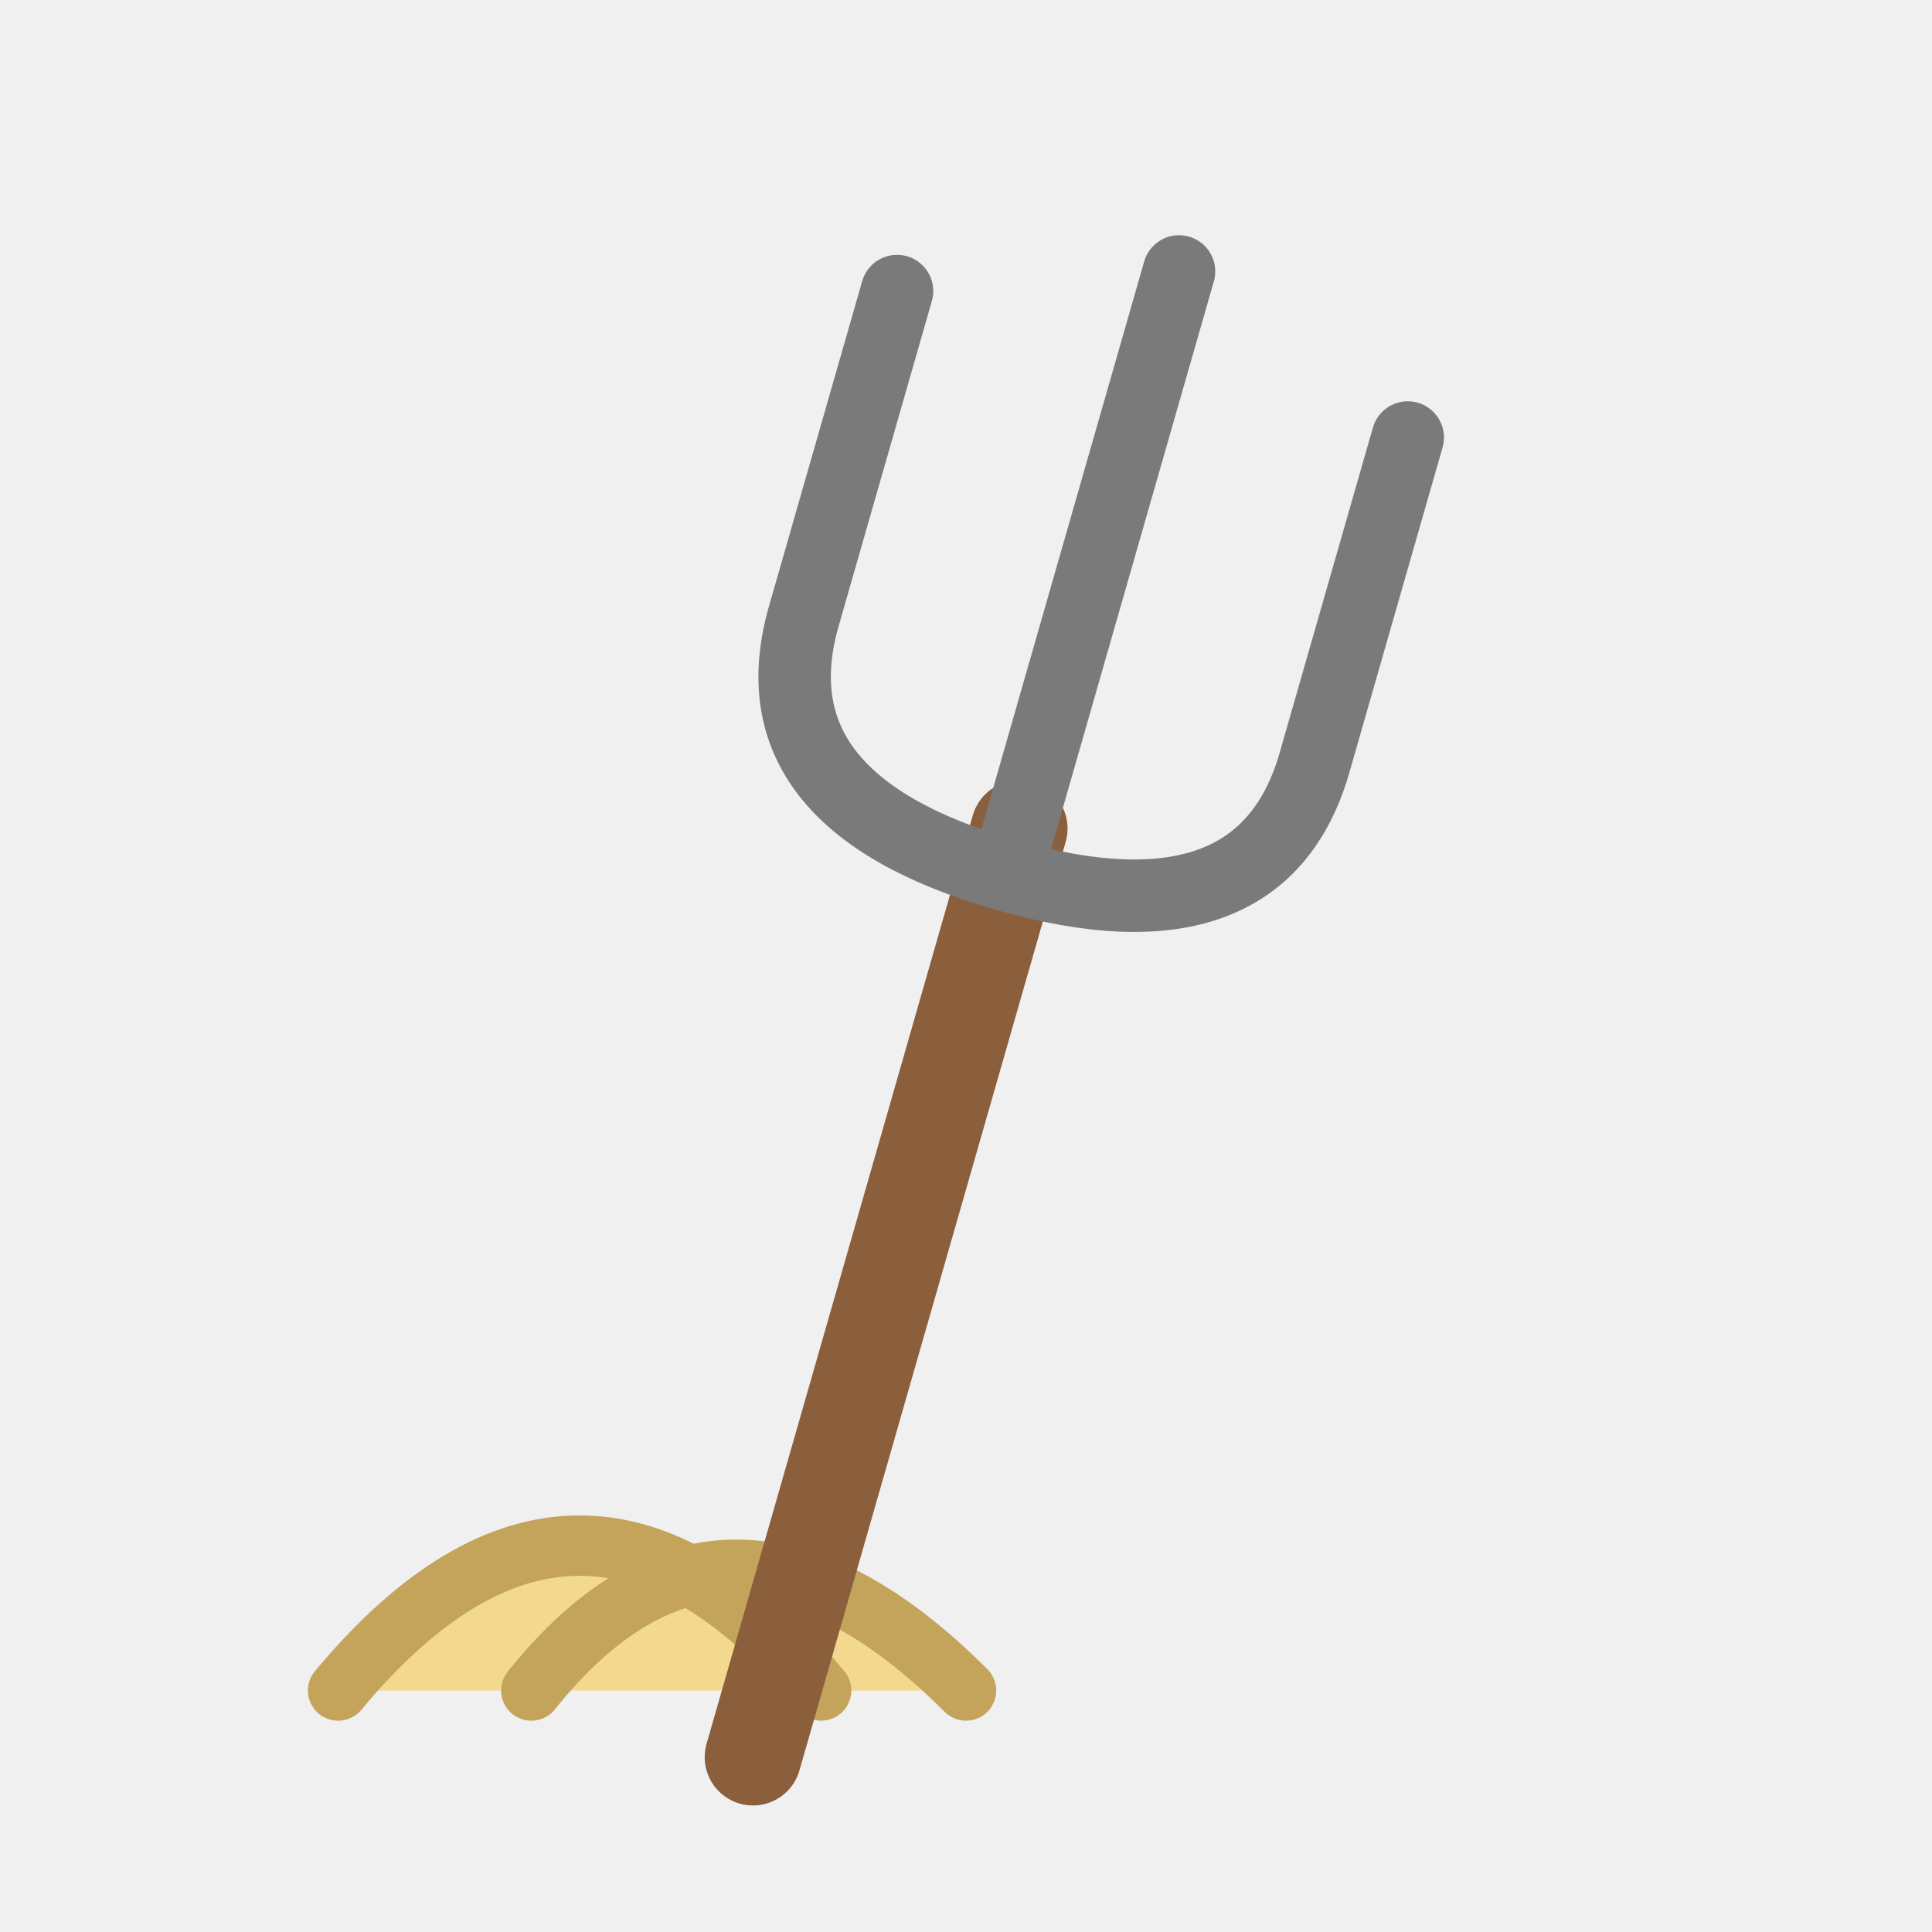
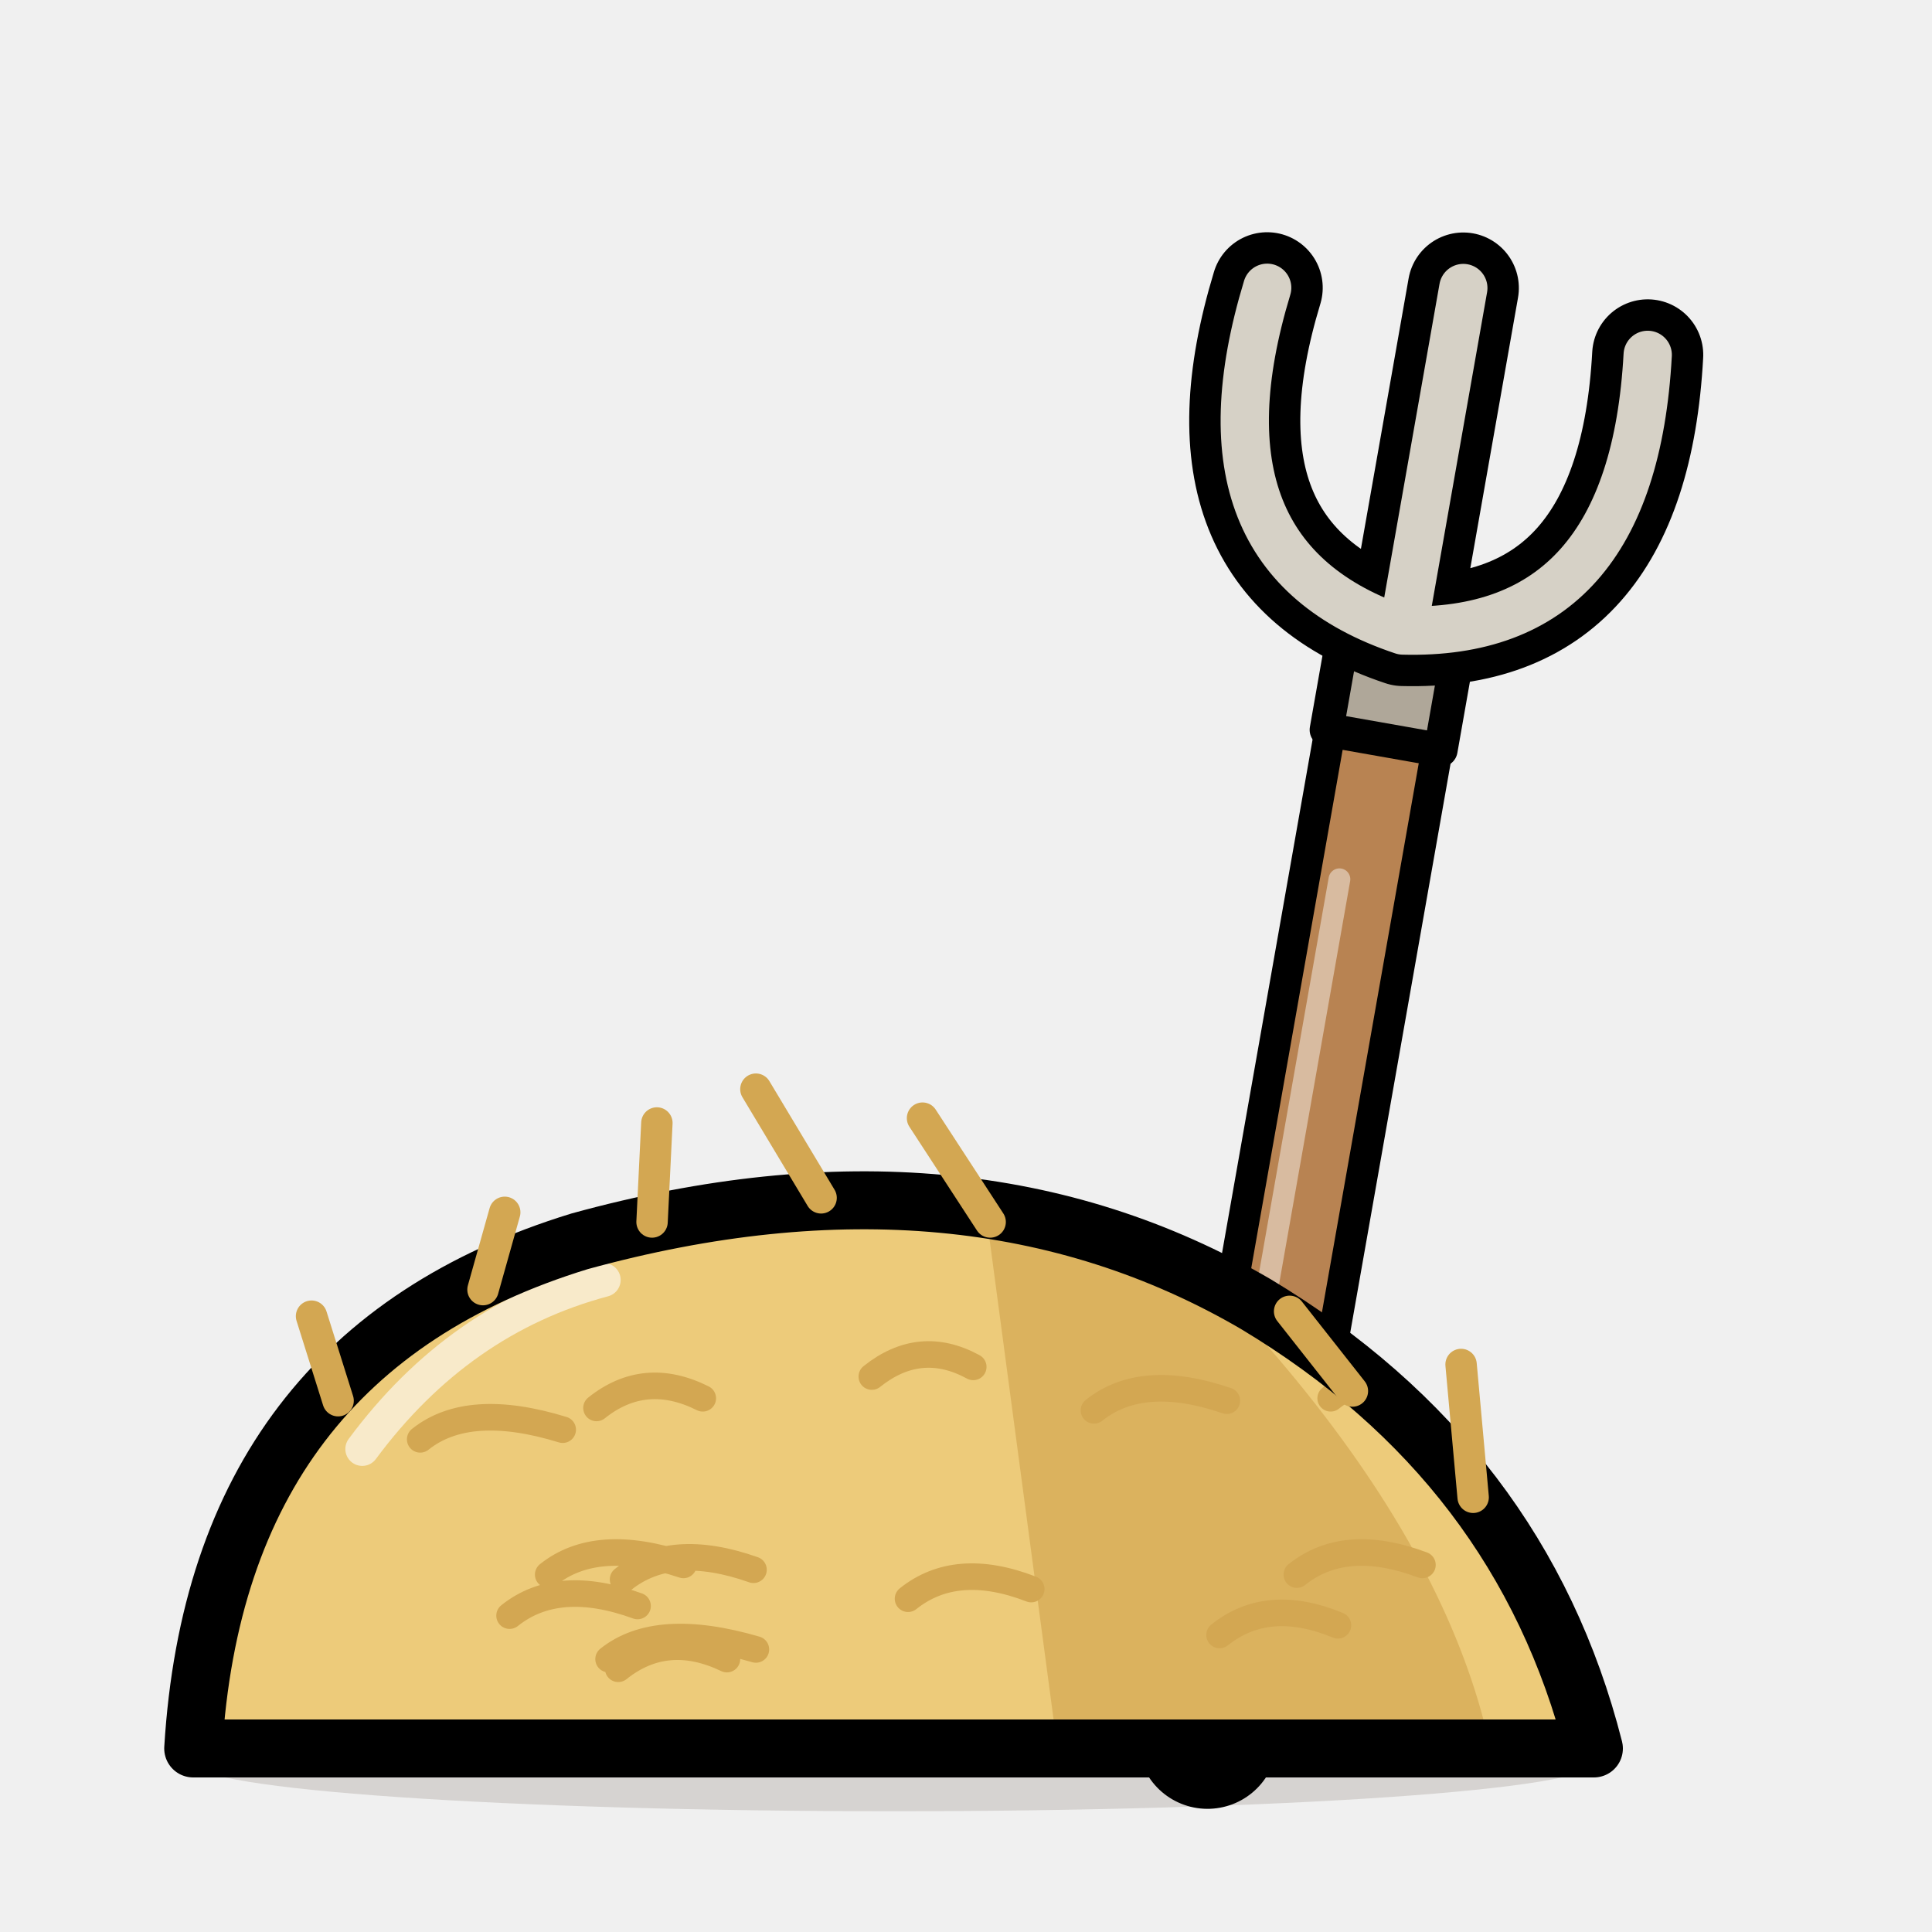
- <svg xmlns="http://www.w3.org/2000/svg" viewBox="0 0 80 80" role="img" aria-label="Pitchfork / 干草叉">
-   <style>.pastoral-sway{animation:pastoral-sway 3.6s ease-in-out infinite;transform-box:fill-box;transform-origin:50% 100%}@keyframes pastoral-sway{0%,100%{transform:rotate(-4deg)}50%{transform:rotate(4deg)}}@media (prefers-reduced-motion:reduce){.pastoral-float,.pastoral-sway,.pastoral-spin,.pastoral-pulse,.pastoral-pop,.pastoral-drip{animation:none!important}}</style>
-   <g class="pastoral-sway">
-     <path d="M14 70 Q24 58 34 70 M22 70 Q30 60 40 70" fill="#F2D98D" stroke="#C4A35A" stroke-width="2.5" stroke-linecap="round" stroke-linejoin="round" />
-     <g transform="rotate(16 40 42)">
-       <path d="M40 74 V34" fill="none" stroke="#8B5E3C" stroke-width="4" stroke-linecap="round" stroke-linejoin="round" />
-       <path d="M29 14 V28 Q29 36 40 36 Q51 36 51 28 V14 M40 36 V10" fill="none" stroke="#7A7A7A" stroke-width="3" stroke-linecap="round" stroke-linejoin="round" />
+ <svg xmlns="http://www.w3.org/2000/svg" id="pastoral-pitchfork-root" viewBox="0 0 80 80" role="img" aria-label="Pitchfork / 干草叉" stroke-linecap="round" stroke-linejoin="round">
+   <style>#pastoral-pitchfork-root,#pastoral-pitchfork-root g{animation-play-state:inherit}.pastoral-pitchfork-motion{animation:pastoral-pitchfork-sway 3.8s ease-in-out infinite;animation-play-state:inherit;transform-box:view-box;transform-origin:50px 72px}@keyframes pastoral-pitchfork-sway{0%,100%{transform:rotate(-3deg)}50%{transform:rotate(3deg)}}@media (prefers-reduced-motion:reduce){.pastoral-pitchfork-motion{animation:none!important;transform:none!important}}</style>
+   <defs>
+     <path id="pastoral-pitchfork-1" d="M8 72.4 Q9 56 24 51.4 Q40 47 52 54 Q63 60.6 66 72.4Z" />
+     <clipPath id="pastoral-pitchfork-1c">
+       <use href="#pastoral-pitchfork-1" />
+     </clipPath>
+   </defs>
+   <ellipse cx="37" cy="73" rx="29" ry="2" fill="#4B3A2A" opacity=".16" />
+   <g class="pastoral-pitchfork-motion">
+     <g transform="translate(50 72) rotate(10)">
+       <path d="M0 0 V-42" fill="none" stroke="currentColor" stroke-width="5.8" />
+       <path d="M0 0 V-42" fill="none" stroke="#B88352" stroke-width="3.2" />
+       <path d="M-0.8 -6 V-36" fill="none" stroke="#FFFFFF" stroke-width="0.9" opacity="0.45" />
+       <path d="M-2.4 -42 H2.4 V-46.6 H-2.4Z" fill="#AFA799" stroke="currentColor" stroke-width="1.4" />
+       <path d="M-8 -59.6 Q-9.4 -48 0 -46.6 Q9.4 -48 8 -59.6 M0 -46.6 V-61" fill="none" stroke="currentColor" stroke-width="4.6" />
+       <path d="M-8 -59.6 Q-9.4 -48 0 -46.6 Q9.4 -48 8 -59.6 M0 -46.6 V-61" fill="none" stroke="#D6D1C6" stroke-width="2" />
    </g>
  </g>
+   <use href="#pastoral-pitchfork-1" fill="#EDCB7A" />
+   <g clip-path="url(#pastoral-pitchfork-1c)">
+     <path d="M17.4 59.6 q2 -1.6 5.9 -0.4 M53.7 65.2 q2 -1.6 5.2 -0.4 M55 56.7 q2 -1.6 6.6 -0.4 M24.7 58.3 q2 -1.6 4.4 -0.4 M25.6 69.1 q2 -1.6 4.5 -0.4 M37.6 66.2 q2 -1.6 5.1 -0.4 M36.1 57 q2 -1.6 4.2 -0.4 M21.1 66.9 q2 -1.6 5.3 -0.4 M25.8 65.4 q2 -1.6 5.4 -0.4 M25.2 68.7 q2 -1.6 6.1 -0.4 M22.7 65.2 q2 -1.6 5.6 -0.4 M50.5 67.7 q2 -1.6 4.9 -0.4 M55.1 57.9 q2 -1.6 5.3 -0.4 M45.3 58.4 q2 -1.6 5.5 -0.4 " fill="none" stroke="#D3A752" stroke-width="1.1" />
+     <path d="M40 44 Q60 60 62 74 H44Z" fill="#D3A752" opacity="0.7" />
+     <path d="M15 60 Q19 54.6 25 53" fill="none" stroke="#FFFFFF" stroke-width="1.4" opacity="0.6" />
+   </g>
+   <use href="#pastoral-pitchfork-1" fill="none" stroke="currentColor" stroke-width="2.4" />
+   <path d="M14 58 l-1.1 -3.5 M20 53.4 l0.9 -3.2 M27 50.6 l0.2 -4.1 M34 49.6 l-2.7 -4.5 M41 50.6 l-2.8 -4.3 M56 57.6 l-2.6 -3.3 M61 62 l-0.5 -5.5 " fill="none" stroke="#D3A752" stroke-width="1.3" />
</svg>
